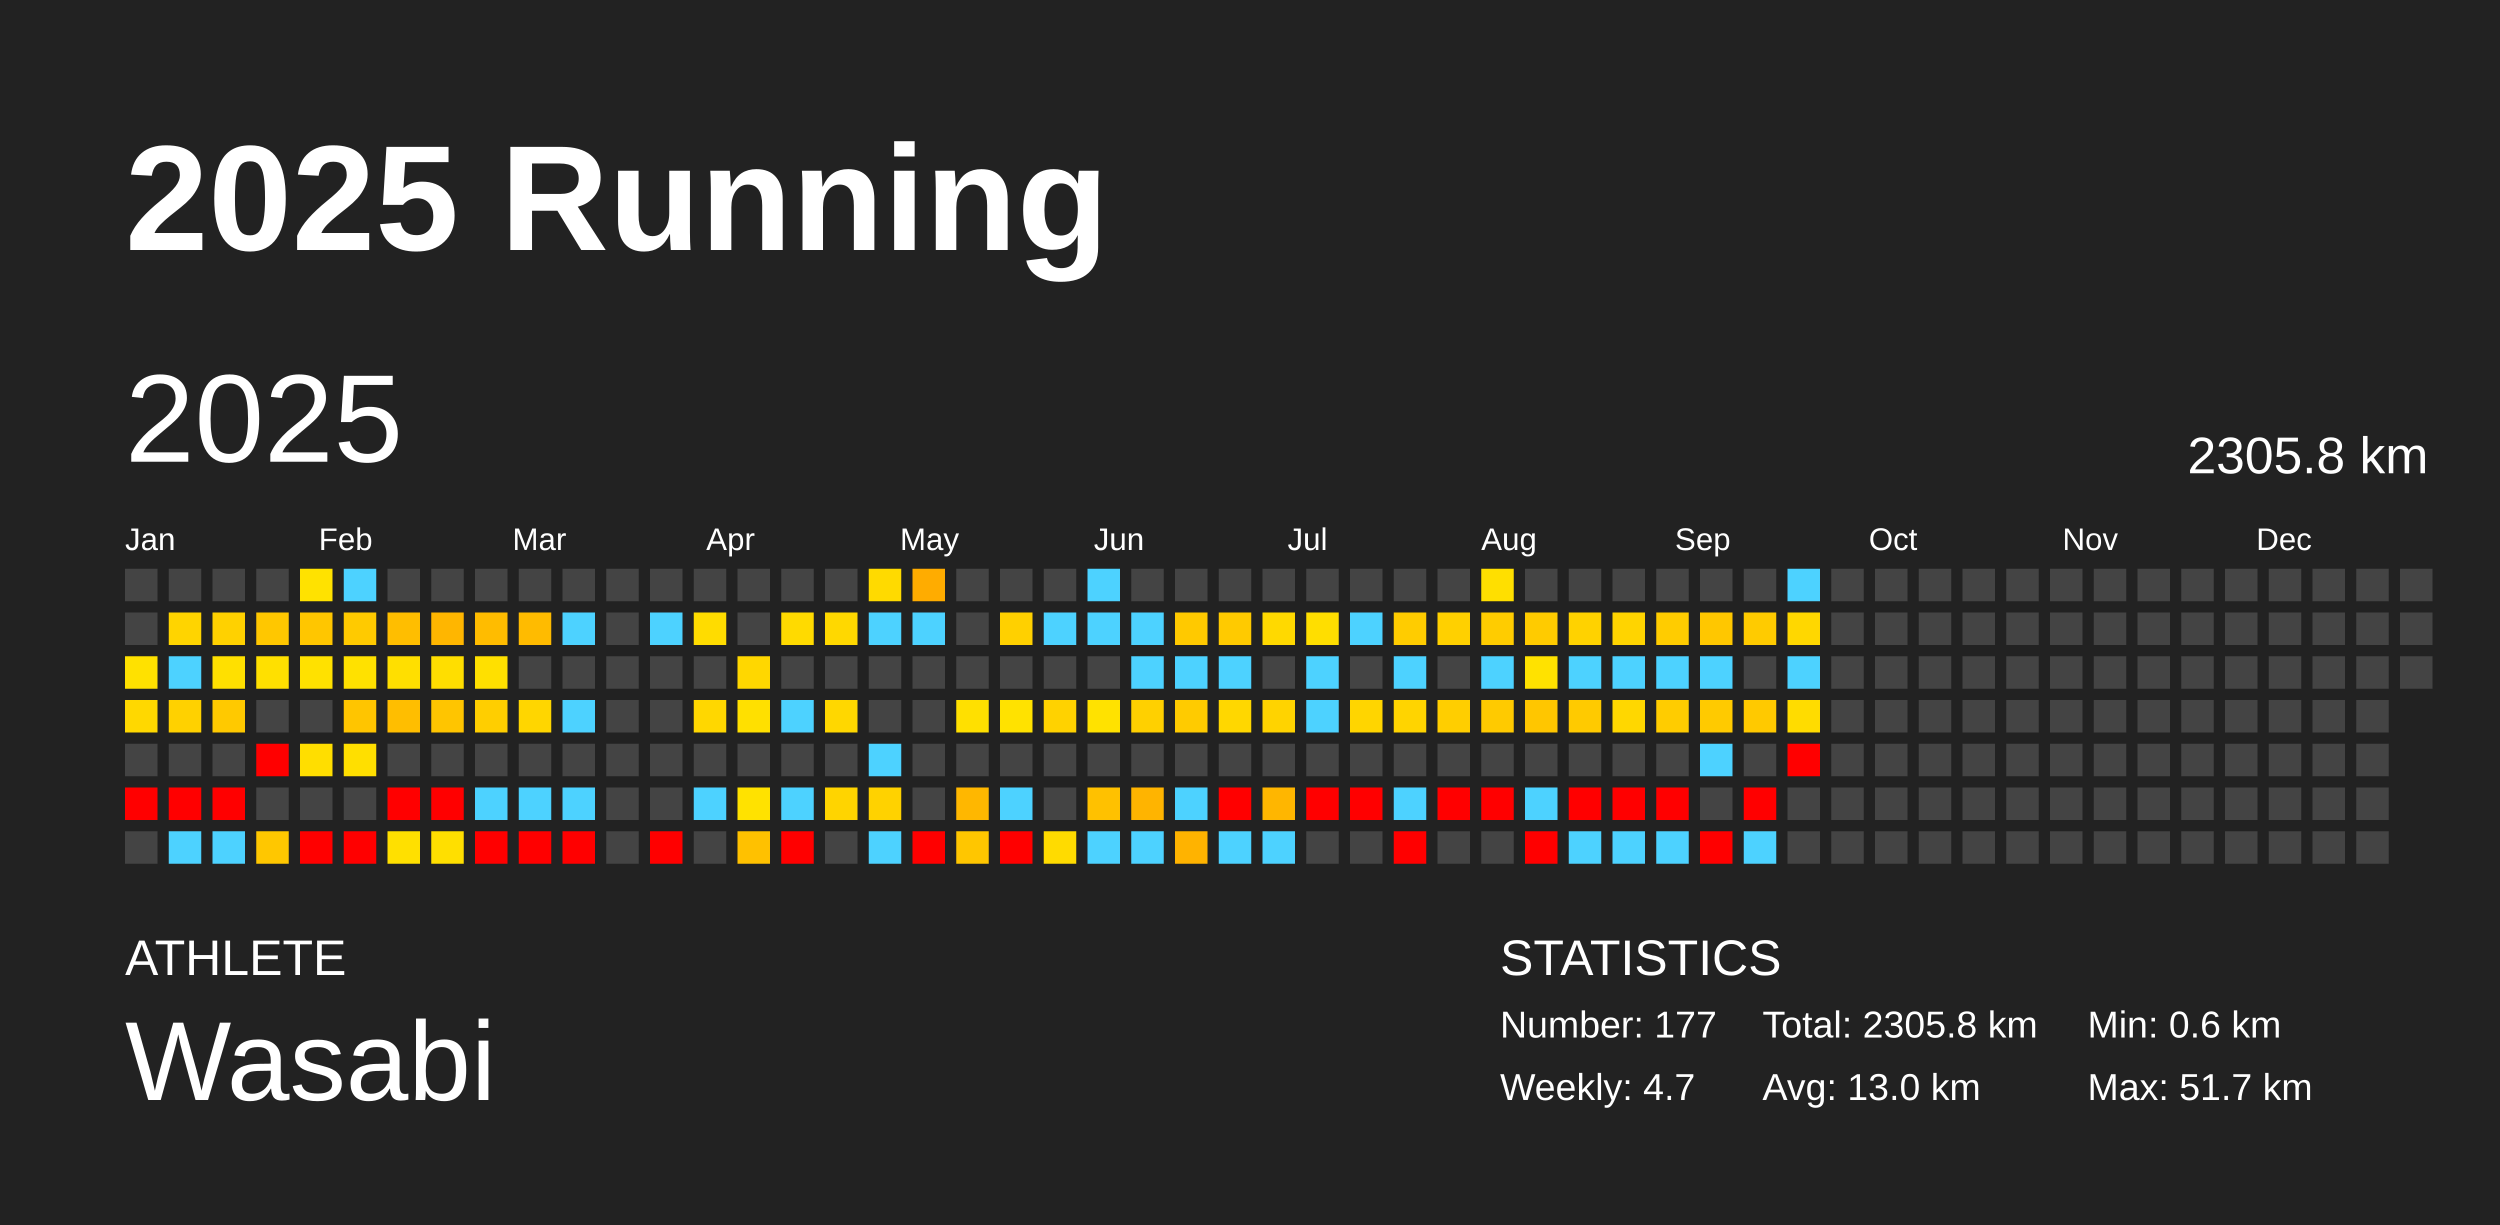
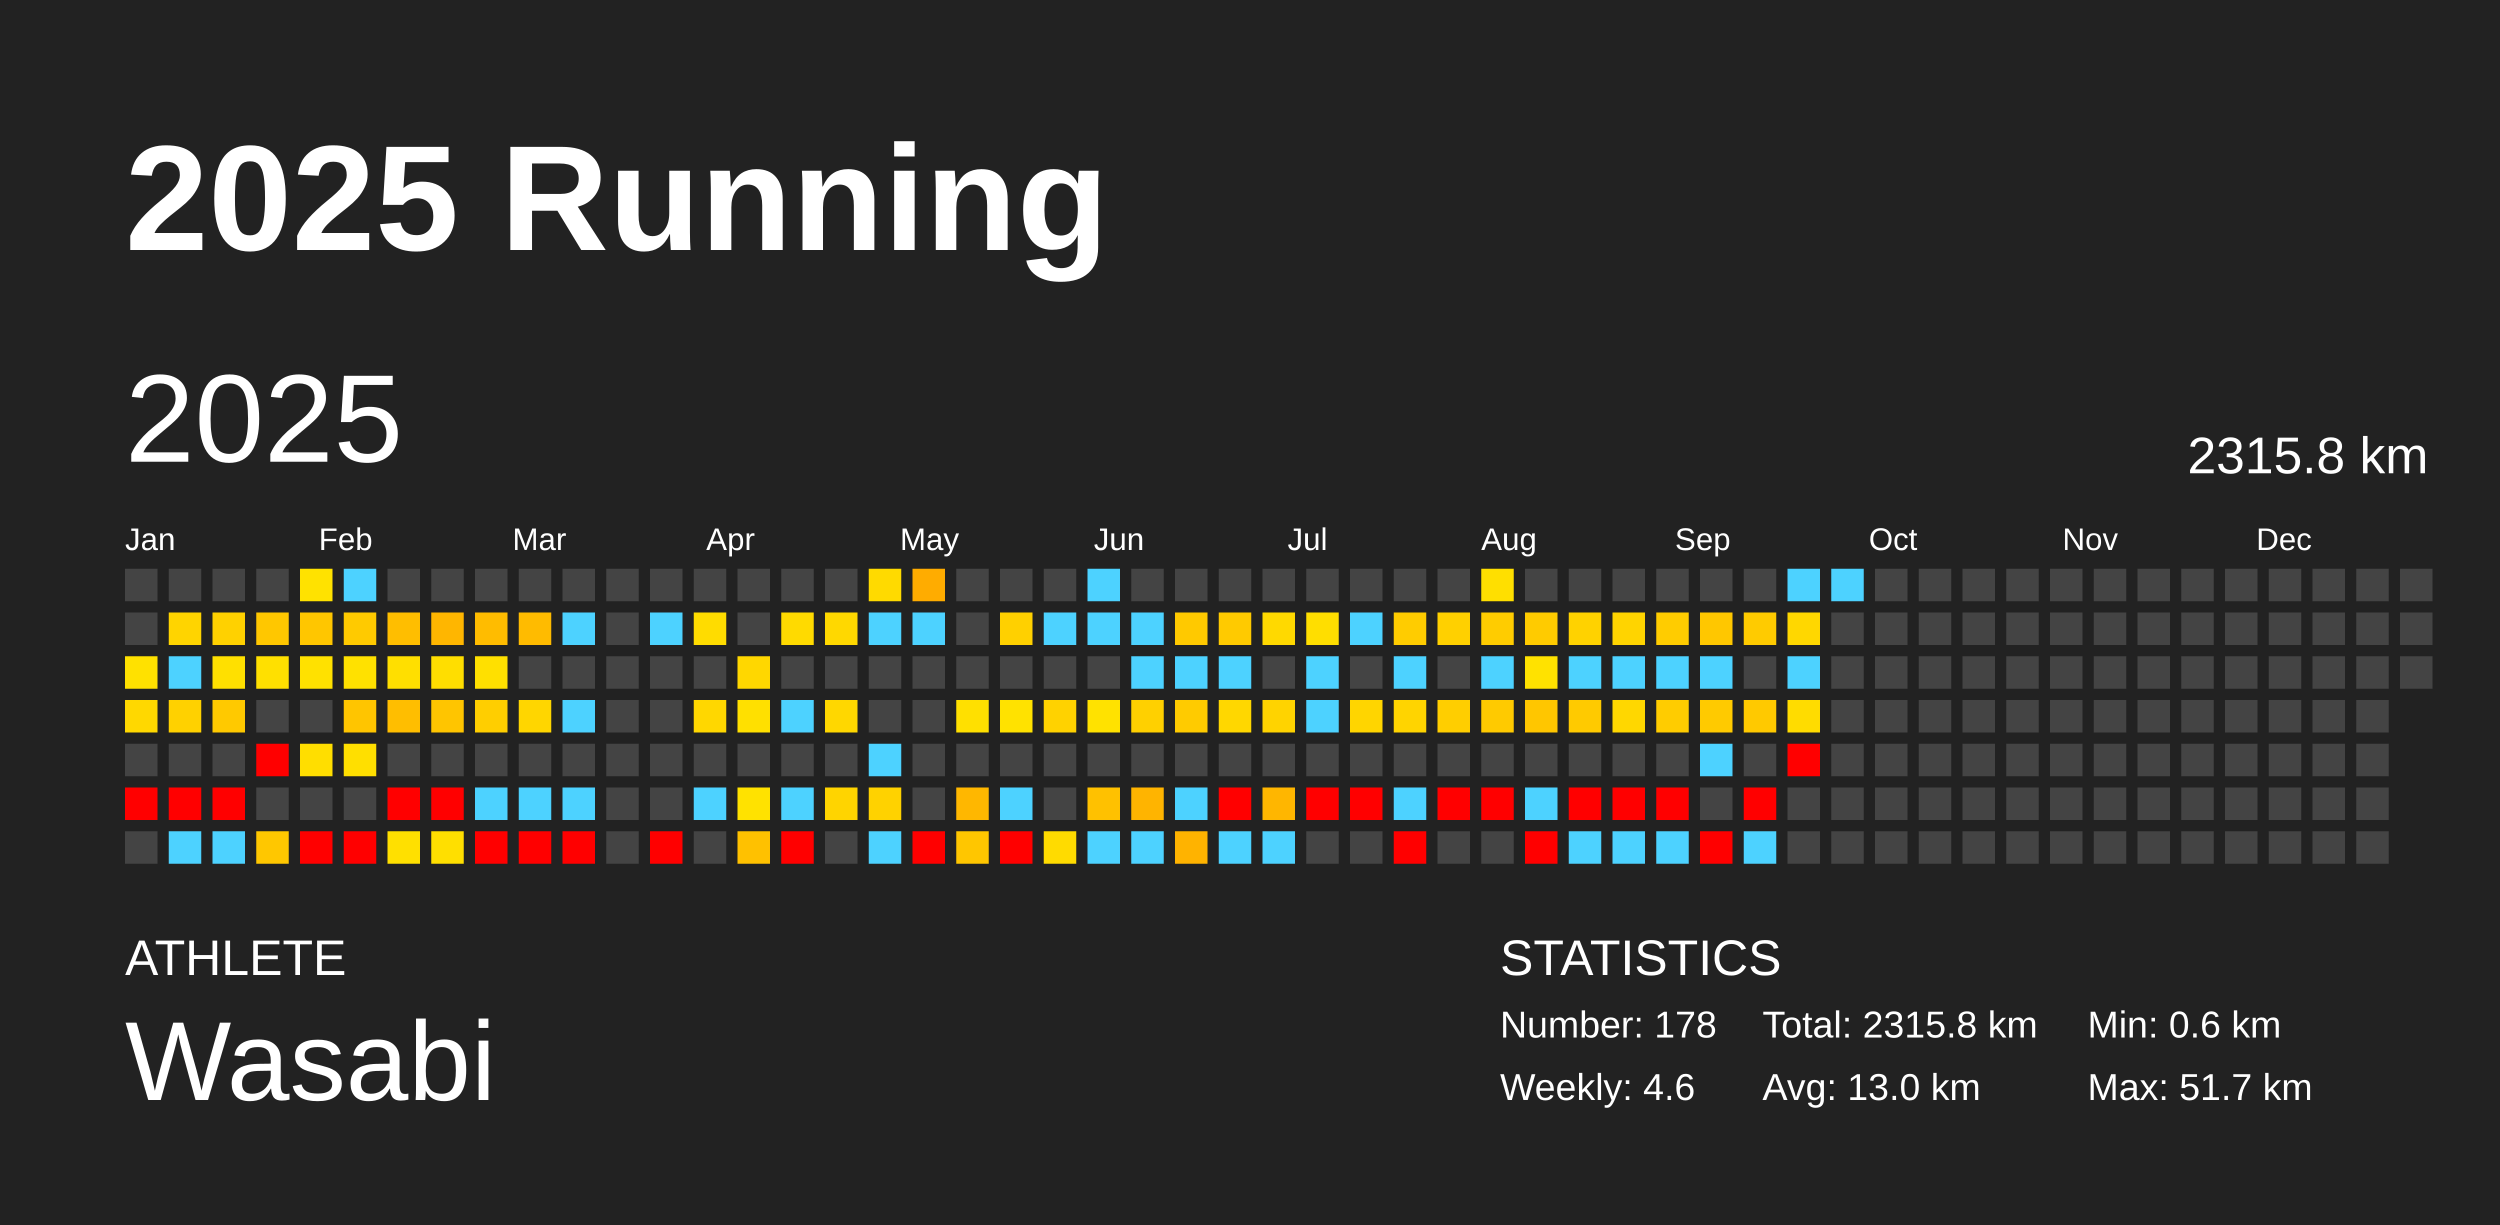
<svg xmlns="http://www.w3.org/2000/svg" baseProfile="full" height="98mm" version="1.1" viewBox="0,0,200,98" width="200mm">
  <defs />
  <rect fill="#222222" height="98" width="200" x="0" y="0" />
  <text fill="#FFFFFF" style="font-size:12px; font-family:Arial; font-weight:bold;" x="10" y="20">2025 Running</text>
  <text fill="#FFFFFF" style="font-size:4px; font-family:Arial" x="10" y="78">ATHLETE</text>
  <text fill="#FFFFFF" style="font-size:9px; font-family:Arial" x="10" y="88">Wasabi</text>
  <text fill="#FFFFFF" style="font-size:4px; font-family:Arial" x="120" y="78">STATISTICS</text>
-   <text fill="#FFFFFF" style="font-size:3px; font-family:Arial" x="120" y="83">Number: 177</text>
-   <text fill="#FFFFFF" style="font-size:3px; font-family:Arial" x="120" y="88">Weekly: 4.7</text>
-   <text fill="#FFFFFF" style="font-size:3px; font-family:Arial" x="141" y="83">Total: 2305.8 km</text>
+   <text fill="#FFFFFF" style="font-size:3px; font-family:Arial" x="120" y="83">Number: 178</text>
+   <text fill="#FFFFFF" style="font-size:3px; font-family:Arial" x="120" y="88">Weekly: 4.6</text>
+   <text fill="#FFFFFF" style="font-size:3px; font-family:Arial" x="141" y="83">Total: 2315.8 km</text>
  <text fill="#FFFFFF" style="font-size:3px; font-family:Arial" x="141" y="88">Avg: 13.0 km</text>
  <text fill="#FFFFFF" style="font-size:3px; font-family:Arial" x="167" y="83">Min: 0.6 km</text>
  <text fill="#FFFFFF" style="font-size:3px; font-family:Arial" x="167" y="88">Max: 51.7 km</text>
  <text dominant-baseline="hanging" fill="#FFFFFF" style="font-size:10.0px; font-family:Arial;" x="10" y="30">2025</text>
-   <text dominant-baseline="hanging" fill="#FFFFFF" style="font-size:4.125px; font-family:Arial;" x="175" y="35">2305.8 km</text>
+   <text dominant-baseline="hanging" fill="#FFFFFF" style="font-size:4.125px; font-family:Arial;" x="175" y="35">2315.8 km</text>
  <text fill="#FFFFFF" style="font-size:2.5px; font-family:Arial" x="10.0" y="44">Jan</text>
  <text fill="#FFFFFF" style="font-size:2.5px; font-family:Arial" x="25.5" y="44">Feb</text>
  <text fill="#FFFFFF" style="font-size:2.5px; font-family:Arial" x="41.0" y="44">Mar</text>
  <text fill="#FFFFFF" style="font-size:2.5px; font-family:Arial" x="56.5" y="44">Apr</text>
  <text fill="#FFFFFF" style="font-size:2.5px; font-family:Arial" x="72.0" y="44">May</text>
  <text fill="#FFFFFF" style="font-size:2.5px; font-family:Arial" x="87.5" y="44">Jun</text>
  <text fill="#FFFFFF" style="font-size:2.5px; font-family:Arial" x="103.0" y="44">Jul</text>
  <text fill="#FFFFFF" style="font-size:2.5px; font-family:Arial" x="118.5" y="44">Aug</text>
  <text fill="#FFFFFF" style="font-size:2.5px; font-family:Arial" x="134.0" y="44">Sep</text>
  <text fill="#FFFFFF" style="font-size:2.5px; font-family:Arial" x="149.5" y="44">Oct</text>
  <text fill="#FFFFFF" style="font-size:2.5px; font-family:Arial" x="165.0" y="44">Nov</text>
  <text fill="#FFFFFF" style="font-size:2.5px; font-family:Arial" x="180.5" y="44">Dec</text>
  <rect fill="#444444" height="2.6" width="2.6" x="10.0" y="45.5" />
  <rect fill="#444444" height="2.6" width="2.6" x="10.0" y="49.0" />
  <rect fill="#ffe100" height="2.6" width="2.6" x="10.0" y="52.5" />
  <rect fill="#ffd800" height="2.6" width="2.6" x="10.0" y="56.0" />
  <rect fill="#444444" height="2.6" width="2.6" x="10.0" y="59.5" />
  <rect fill="red" height="2.6" width="2.6" x="10.0" y="63.0" />
  <rect fill="#444444" height="2.6" width="2.6" x="10.0" y="66.5" />
  <rect fill="#444444" height="2.6" width="2.6" x="13.5" y="45.5" />
  <rect fill="#ffd400" height="2.6" width="2.6" x="13.5" y="49.0" />
  <rect fill="#4dd2ff" height="2.6" width="2.6" x="13.5" y="52.5" />
  <rect fill="#ffd100" height="2.6" width="2.6" x="13.5" y="56.0" />
  <rect fill="#444444" height="2.6" width="2.6" x="13.5" y="59.5" />
  <rect fill="red" height="2.6" width="2.6" x="13.5" y="63.0" />
  <rect fill="#4dd2ff" height="2.6" width="2.6" x="13.5" y="66.5" />
  <rect fill="#444444" height="2.6" width="2.6" x="17.0" y="45.5" />
  <rect fill="#ffd100" height="2.6" width="2.6" x="17.0" y="49.0" />
  <rect fill="#ffe000" height="2.6" width="2.6" x="17.0" y="52.5" />
  <rect fill="#ffc900" height="2.6" width="2.6" x="17.0" y="56.0" />
  <rect fill="#444444" height="2.6" width="2.6" x="17.0" y="59.5" />
  <rect fill="red" height="2.6" width="2.6" x="17.0" y="63.0" />
  <rect fill="#4dd2ff" height="2.6" width="2.6" x="17.0" y="66.5" />
  <rect fill="#444444" height="2.6" width="2.6" x="20.5" y="45.5" />
  <rect fill="#ffc700" height="2.6" width="2.6" x="20.5" y="49.0" />
  <rect fill="#ffe000" height="2.6" width="2.6" x="20.5" y="52.5" />
  <rect fill="#444444" height="2.6" width="2.6" x="20.5" y="56.0" />
  <rect fill="red" height="2.6" width="2.6" x="20.5" y="59.5" />
  <rect fill="#444444" height="2.6" width="2.6" x="20.5" y="63.0" />
  <rect fill="#ffc700" height="2.6" width="2.6" x="20.5" y="66.5" />
  <rect fill="#ffe200" height="2.6" width="2.6" x="24.0" y="45.5" />
  <rect fill="#ffc600" height="2.6" width="2.6" x="24.0" y="49.0" />
  <rect fill="#ffe100" height="2.6" width="2.6" x="24.0" y="52.5" />
  <rect fill="#444444" height="2.6" width="2.6" x="24.0" y="56.0" />
  <rect fill="#ffde00" height="2.6" width="2.6" x="24.0" y="59.5" />
  <rect fill="#444444" height="2.6" width="2.6" x="24.0" y="63.0" />
  <rect fill="red" height="2.6" width="2.6" x="24.0" y="66.5" />
  <rect fill="#4dd2ff" height="2.6" width="2.6" x="27.5" y="45.5" />
  <rect fill="#ffca00" height="2.6" width="2.6" x="27.5" y="49.0" />
  <rect fill="#ffe100" height="2.6" width="2.6" x="27.5" y="52.5" />
  <rect fill="#ffc500" height="2.6" width="2.6" x="27.5" y="56.0" />
  <rect fill="#ffdf00" height="2.6" width="2.6" x="27.5" y="59.5" />
  <rect fill="#444444" height="2.6" width="2.6" x="27.5" y="63.0" />
  <rect fill="red" height="2.6" width="2.6" x="27.5" y="66.5" />
  <rect fill="#444444" height="2.6" width="2.6" x="31.0" y="45.5" />
  <rect fill="#ffbe00" height="2.6" width="2.6" x="31.0" y="49.0" />
  <rect fill="#ffdf00" height="2.6" width="2.6" x="31.0" y="52.5" />
  <rect fill="#ffbe00" height="2.6" width="2.6" x="31.0" y="56.0" />
  <rect fill="#444444" height="2.6" width="2.6" x="31.0" y="59.5" />
  <rect fill="red" height="2.6" width="2.6" x="31.0" y="63.0" />
  <rect fill="#ffe000" height="2.6" width="2.6" x="31.0" y="66.5" />
  <rect fill="#444444" height="2.6" width="2.6" x="34.5" y="45.5" />
  <rect fill="#ffb600" height="2.6" width="2.6" x="34.5" y="49.0" />
  <rect fill="#ffde00" height="2.6" width="2.6" x="34.5" y="52.5" />
  <rect fill="#ffc500" height="2.6" width="2.6" x="34.5" y="56.0" />
  <rect fill="#444444" height="2.6" width="2.6" x="34.5" y="59.5" />
  <rect fill="red" height="2.6" width="2.6" x="34.5" y="63.0" />
  <rect fill="#ffdf00" height="2.6" width="2.6" x="34.5" y="66.5" />
  <rect fill="#444444" height="2.6" width="2.6" x="38.0" y="45.5" />
  <rect fill="#ffbc00" height="2.6" width="2.6" x="38.0" y="49.0" />
  <rect fill="#ffe000" height="2.6" width="2.6" x="38.0" y="52.5" />
  <rect fill="#ffce00" height="2.6" width="2.6" x="38.0" y="56.0" />
  <rect fill="#444444" height="2.6" width="2.6" x="38.0" y="59.5" />
  <rect fill="#4dd2ff" height="2.6" width="2.6" x="38.0" y="63.0" />
  <rect fill="red" height="2.6" width="2.6" x="38.0" y="66.5" />
  <rect fill="#444444" height="2.6" width="2.6" x="41.5" y="45.5" />
  <rect fill="#ffbb00" height="2.6" width="2.6" x="41.5" y="49.0" />
  <rect fill="#444444" height="2.6" width="2.6" x="41.5" y="52.5" />
  <rect fill="#ffd600" height="2.6" width="2.6" x="41.5" y="56.0" />
  <rect fill="#444444" height="2.6" width="2.6" x="41.5" y="59.5" />
  <rect fill="#4dd2ff" height="2.6" width="2.6" x="41.5" y="63.0" />
  <rect fill="red" height="2.6" width="2.6" x="41.5" y="66.5" />
  <rect fill="#444444" height="2.6" width="2.6" x="45.0" y="45.5" />
  <rect fill="#4dd2ff" height="2.6" width="2.6" x="45.0" y="49.0" />
  <rect fill="#444444" height="2.6" width="2.6" x="45.0" y="52.5" />
  <rect fill="#4dd2ff" height="2.6" width="2.6" x="45.0" y="56.0" />
  <rect fill="#444444" height="2.6" width="2.6" x="45.0" y="59.5" />
  <rect fill="#4dd2ff" height="2.6" width="2.6" x="45.0" y="63.0" />
  <rect fill="red" height="2.6" width="2.6" x="45.0" y="66.5" />
  <rect fill="#444444" height="2.6" width="2.6" x="48.5" y="45.5" />
  <rect fill="#444444" height="2.6" width="2.6" x="48.5" y="49.0" />
  <rect fill="#444444" height="2.6" width="2.6" x="48.5" y="52.5" />
  <rect fill="#444444" height="2.6" width="2.6" x="48.5" y="56.0" />
  <rect fill="#444444" height="2.6" width="2.6" x="48.5" y="59.5" />
  <rect fill="#444444" height="2.6" width="2.6" x="48.5" y="63.0" />
  <rect fill="#444444" height="2.6" width="2.6" x="48.5" y="66.5" />
  <rect fill="#444444" height="2.6" width="2.6" x="52.0" y="45.5" />
  <rect fill="#4dd2ff" height="2.6" width="2.6" x="52.0" y="49.0" />
  <rect fill="#444444" height="2.6" width="2.6" x="52.0" y="52.5" />
  <rect fill="#444444" height="2.6" width="2.6" x="52.0" y="56.0" />
  <rect fill="#444444" height="2.6" width="2.6" x="52.0" y="59.5" />
  <rect fill="#444444" height="2.6" width="2.6" x="52.0" y="63.0" />
  <rect fill="red" height="2.6" width="2.6" x="52.0" y="66.5" />
  <rect fill="#444444" height="2.6" width="2.6" x="55.5" y="45.5" />
  <rect fill="#ffdc00" height="2.6" width="2.6" x="55.5" y="49.0" />
  <rect fill="#444444" height="2.6" width="2.6" x="55.5" y="52.5" />
  <rect fill="#ffd700" height="2.6" width="2.6" x="55.5" y="56.0" />
  <rect fill="#444444" height="2.6" width="2.6" x="55.5" y="59.5" />
  <rect fill="#4dd2ff" height="2.6" width="2.6" x="55.5" y="63.0" />
  <rect fill="#444444" height="2.6" width="2.6" x="55.5" y="66.5" />
  <rect fill="#444444" height="2.6" width="2.6" x="59.0" y="45.5" />
  <rect fill="#444444" height="2.6" width="2.6" x="59.0" y="49.0" />
  <rect fill="#ffd700" height="2.6" width="2.6" x="59.0" y="52.5" />
  <rect fill="#ffe000" height="2.6" width="2.6" x="59.0" y="56.0" />
  <rect fill="#444444" height="2.6" width="2.6" x="59.0" y="59.5" />
  <rect fill="#ffe200" height="2.6" width="2.6" x="59.0" y="63.0" />
  <rect fill="#ffc100" height="2.6" width="2.6" x="59.0" y="66.5" />
  <rect fill="#444444" height="2.6" width="2.6" x="62.5" y="45.5" />
  <rect fill="#ffda00" height="2.6" width="2.6" x="62.5" y="49.0" />
  <rect fill="#444444" height="2.6" width="2.6" x="62.5" y="52.5" />
  <rect fill="#4dd2ff" height="2.6" width="2.6" x="62.5" y="56.0" />
  <rect fill="#444444" height="2.6" width="2.6" x="62.5" y="59.5" />
  <rect fill="#4dd2ff" height="2.6" width="2.6" x="62.5" y="63.0" />
  <rect fill="red" height="2.6" width="2.6" x="62.5" y="66.5" />
  <rect fill="#444444" height="2.6" width="2.6" x="66.0" y="45.5" />
  <rect fill="#ffd800" height="2.6" width="2.6" x="66.0" y="49.0" />
  <rect fill="#444444" height="2.6" width="2.6" x="66.0" y="52.5" />
  <rect fill="#ffd700" height="2.6" width="2.6" x="66.0" y="56.0" />
  <rect fill="#444444" height="2.6" width="2.6" x="66.0" y="59.5" />
  <rect fill="#ffd400" height="2.6" width="2.6" x="66.0" y="63.0" />
  <rect fill="#444444" height="2.6" width="2.6" x="66.0" y="66.5" />
  <rect fill="#ffda00" height="2.6" width="2.6" x="69.5" y="45.5" />
  <rect fill="#4dd2ff" height="2.6" width="2.6" x="69.5" y="49.0" />
  <rect fill="#444444" height="2.6" width="2.6" x="69.5" y="52.5" />
  <rect fill="#444444" height="2.6" width="2.6" x="69.5" y="56.0" />
  <rect fill="#4dd2ff" height="2.6" width="2.6" x="69.5" y="59.5" />
  <rect fill="#ffd200" height="2.6" width="2.6" x="69.5" y="63.0" />
  <rect fill="#4dd2ff" height="2.6" width="2.6" x="69.5" y="66.5" />
  <rect fill="#ffac00" height="2.6" width="2.6" x="73.0" y="45.5" />
  <rect fill="#4dd2ff" height="2.6" width="2.6" x="73.0" y="49.0" />
  <rect fill="#444444" height="2.6" width="2.6" x="73.0" y="52.5" />
  <rect fill="#444444" height="2.6" width="2.6" x="73.0" y="56.0" />
  <rect fill="#444444" height="2.6" width="2.6" x="73.0" y="59.5" />
  <rect fill="#444444" height="2.6" width="2.6" x="73.0" y="63.0" />
  <rect fill="red" height="2.6" width="2.6" x="73.0" y="66.5" />
  <rect fill="#444444" height="2.6" width="2.6" x="76.5" y="45.5" />
  <rect fill="#444444" height="2.6" width="2.6" x="76.5" y="49.0" />
  <rect fill="#444444" height="2.6" width="2.6" x="76.5" y="52.5" />
  <rect fill="#ffe000" height="2.6" width="2.6" x="76.5" y="56.0" />
  <rect fill="#444444" height="2.6" width="2.6" x="76.5" y="59.5" />
  <rect fill="#ffb700" height="2.6" width="2.6" x="76.5" y="63.0" />
  <rect fill="#ffc600" height="2.6" width="2.6" x="76.5" y="66.5" />
  <rect fill="#444444" height="2.6" width="2.6" x="80.0" y="45.5" />
  <rect fill="#ffd000" height="2.6" width="2.6" x="80.0" y="49.0" />
  <rect fill="#444444" height="2.6" width="2.6" x="80.0" y="52.5" />
  <rect fill="#ffe200" height="2.6" width="2.6" x="80.0" y="56.0" />
  <rect fill="#444444" height="2.6" width="2.6" x="80.0" y="59.5" />
  <rect fill="#4dd2ff" height="2.6" width="2.6" x="80.0" y="63.0" />
  <rect fill="red" height="2.6" width="2.6" x="80.0" y="66.5" />
  <rect fill="#444444" height="2.6" width="2.6" x="83.5" y="45.5" />
  <rect fill="#4dd2ff" height="2.6" width="2.6" x="83.5" y="49.0" />
  <rect fill="#444444" height="2.6" width="2.6" x="83.5" y="52.5" />
  <rect fill="#ffd200" height="2.6" width="2.6" x="83.5" y="56.0" />
  <rect fill="#444444" height="2.6" width="2.6" x="83.5" y="59.5" />
  <rect fill="#444444" height="2.6" width="2.6" x="83.5" y="63.0" />
  <rect fill="#ffdb00" height="2.6" width="2.6" x="83.5" y="66.5" />
  <rect fill="#4dd2ff" height="2.6" width="2.6" x="87.0" y="45.5" />
  <rect fill="#4dd2ff" height="2.6" width="2.6" x="87.0" y="49.0" />
  <rect fill="#444444" height="2.6" width="2.6" x="87.0" y="52.5" />
  <rect fill="#ffe200" height="2.6" width="2.6" x="87.0" y="56.0" />
  <rect fill="#444444" height="2.6" width="2.6" x="87.0" y="59.5" />
  <rect fill="#ffc100" height="2.6" width="2.6" x="87.0" y="63.0" />
  <rect fill="#4dd2ff" height="2.6" width="2.6" x="87.0" y="66.5" />
  <rect fill="#444444" height="2.6" width="2.6" x="90.5" y="45.5" />
  <rect fill="#4dd2ff" height="2.6" width="2.6" x="90.5" y="49.0" />
  <rect fill="#4dd2ff" height="2.6" width="2.6" x="90.5" y="52.5" />
  <rect fill="#ffd000" height="2.6" width="2.6" x="90.5" y="56.0" />
  <rect fill="#444444" height="2.6" width="2.6" x="90.5" y="59.5" />
  <rect fill="#ffb400" height="2.6" width="2.6" x="90.5" y="63.0" />
  <rect fill="#4dd2ff" height="2.6" width="2.6" x="90.5" y="66.5" />
  <rect fill="#444444" height="2.6" width="2.6" x="94.0" y="45.5" />
  <rect fill="#ffc900" height="2.6" width="2.6" x="94.0" y="49.0" />
  <rect fill="#4dd2ff" height="2.6" width="2.6" x="94.0" y="52.5" />
  <rect fill="#ffcb00" height="2.6" width="2.6" x="94.0" y="56.0" />
  <rect fill="#444444" height="2.6" width="2.6" x="94.0" y="59.5" />
  <rect fill="#4dd2ff" height="2.6" width="2.6" x="94.0" y="63.0" />
  <rect fill="#ffb300" height="2.6" width="2.6" x="94.0" y="66.5" />
  <rect fill="#444444" height="2.6" width="2.6" x="97.5" y="45.5" />
  <rect fill="#ffca00" height="2.6" width="2.6" x="97.5" y="49.0" />
  <rect fill="#4dd2ff" height="2.6" width="2.6" x="97.5" y="52.5" />
  <rect fill="#ffd700" height="2.6" width="2.6" x="97.5" y="56.0" />
  <rect fill="#444444" height="2.6" width="2.6" x="97.5" y="59.5" />
  <rect fill="red" height="2.6" width="2.6" x="97.5" y="63.0" />
  <rect fill="#4dd2ff" height="2.6" width="2.6" x="97.5" y="66.5" />
  <rect fill="#444444" height="2.6" width="2.6" x="101.0" y="45.5" />
  <rect fill="#ffd900" height="2.6" width="2.6" x="101.0" y="49.0" />
  <rect fill="#444444" height="2.6" width="2.6" x="101.0" y="52.5" />
  <rect fill="#ffd300" height="2.6" width="2.6" x="101.0" y="56.0" />
  <rect fill="#444444" height="2.6" width="2.6" x="101.0" y="59.5" />
  <rect fill="#ffb600" height="2.6" width="2.6" x="101.0" y="63.0" />
  <rect fill="#4dd2ff" height="2.6" width="2.6" x="101.0" y="66.5" />
  <rect fill="#444444" height="2.6" width="2.6" x="104.5" y="45.5" />
  <rect fill="#ffde00" height="2.6" width="2.6" x="104.5" y="49.0" />
  <rect fill="#4dd2ff" height="2.6" width="2.6" x="104.5" y="52.5" />
  <rect fill="#4dd2ff" height="2.6" width="2.6" x="104.5" y="56.0" />
  <rect fill="#444444" height="2.6" width="2.6" x="104.5" y="59.5" />
  <rect fill="red" height="2.6" width="2.6" x="104.5" y="63.0" />
  <rect fill="#444444" height="2.6" width="2.6" x="104.5" y="66.5" />
  <rect fill="#444444" height="2.6" width="2.6" x="108.0" y="45.5" />
  <rect fill="#4dd2ff" height="2.6" width="2.6" x="108.0" y="49.0" />
  <rect fill="#444444" height="2.6" width="2.6" x="108.0" y="52.5" />
  <rect fill="#ffd500" height="2.6" width="2.6" x="108.0" y="56.0" />
  <rect fill="#444444" height="2.6" width="2.6" x="108.0" y="59.5" />
  <rect fill="red" height="2.6" width="2.6" x="108.0" y="63.0" />
  <rect fill="#444444" height="2.6" width="2.6" x="108.0" y="66.5" />
  <rect fill="#444444" height="2.6" width="2.6" x="111.5" y="45.5" />
  <rect fill="#ffcc00" height="2.6" width="2.6" x="111.5" y="49.0" />
  <rect fill="#4dd2ff" height="2.6" width="2.6" x="111.5" y="52.5" />
  <rect fill="#ffd400" height="2.6" width="2.6" x="111.5" y="56.0" />
  <rect fill="#444444" height="2.6" width="2.6" x="111.5" y="59.5" />
  <rect fill="#4dd2ff" height="2.6" width="2.6" x="111.5" y="63.0" />
  <rect fill="red" height="2.6" width="2.6" x="111.5" y="66.5" />
  <rect fill="#444444" height="2.6" width="2.6" x="115.0" y="45.5" />
  <rect fill="#ffd000" height="2.6" width="2.6" x="115.0" y="49.0" />
  <rect fill="#444444" height="2.6" width="2.6" x="115.0" y="52.5" />
  <rect fill="#ffce00" height="2.6" width="2.6" x="115.0" y="56.0" />
  <rect fill="#444444" height="2.6" width="2.6" x="115.0" y="59.5" />
  <rect fill="red" height="2.6" width="2.6" x="115.0" y="63.0" />
  <rect fill="#444444" height="2.6" width="2.6" x="115.0" y="66.5" />
  <rect fill="#ffdf00" height="2.6" width="2.6" x="118.5" y="45.5" />
  <rect fill="#ffcc00" height="2.6" width="2.6" x="118.5" y="49.0" />
  <rect fill="#4dd2ff" height="2.6" width="2.6" x="118.5" y="52.5" />
  <rect fill="#ffca00" height="2.6" width="2.6" x="118.5" y="56.0" />
  <rect fill="#444444" height="2.6" width="2.6" x="118.5" y="59.5" />
  <rect fill="red" height="2.6" width="2.6" x="118.5" y="63.0" />
  <rect fill="#444444" height="2.6" width="2.6" x="118.5" y="66.5" />
  <rect fill="#444444" height="2.6" width="2.6" x="122.0" y="45.5" />
  <rect fill="#ffcb00" height="2.6" width="2.6" x="122.0" y="49.0" />
  <rect fill="#ffe200" height="2.6" width="2.6" x="122.0" y="52.5" />
  <rect fill="#ffc600" height="2.6" width="2.6" x="122.0" y="56.0" />
  <rect fill="#444444" height="2.6" width="2.6" x="122.0" y="59.5" />
  <rect fill="#4dd2ff" height="2.6" width="2.6" x="122.0" y="63.0" />
  <rect fill="red" height="2.6" width="2.6" x="122.0" y="66.5" />
  <rect fill="#444444" height="2.6" width="2.6" x="125.5" y="45.5" />
  <rect fill="#ffd200" height="2.6" width="2.6" x="125.5" y="49.0" />
  <rect fill="#4dd2ff" height="2.6" width="2.6" x="125.5" y="52.5" />
  <rect fill="#ffca00" height="2.6" width="2.6" x="125.5" y="56.0" />
  <rect fill="#444444" height="2.6" width="2.6" x="125.5" y="59.5" />
  <rect fill="red" height="2.6" width="2.6" x="125.5" y="63.0" />
  <rect fill="#4dd2ff" height="2.6" width="2.6" x="125.5" y="66.5" />
  <rect fill="#444444" height="2.6" width="2.6" x="129.0" y="45.5" />
  <rect fill="#ffd400" height="2.6" width="2.6" x="129.0" y="49.0" />
  <rect fill="#4dd2ff" height="2.6" width="2.6" x="129.0" y="52.5" />
  <rect fill="#ffd700" height="2.6" width="2.6" x="129.0" y="56.0" />
  <rect fill="#444444" height="2.6" width="2.6" x="129.0" y="59.5" />
  <rect fill="red" height="2.6" width="2.6" x="129.0" y="63.0" />
  <rect fill="#4dd2ff" height="2.6" width="2.6" x="129.0" y="66.5" />
  <rect fill="#444444" height="2.6" width="2.6" x="132.5" y="45.5" />
  <rect fill="#ffcc00" height="2.6" width="2.6" x="132.5" y="49.0" />
  <rect fill="#4dd2ff" height="2.6" width="2.6" x="132.5" y="52.5" />
  <rect fill="#ffcc00" height="2.6" width="2.6" x="132.5" y="56.0" />
  <rect fill="#444444" height="2.6" width="2.6" x="132.5" y="59.5" />
  <rect fill="red" height="2.6" width="2.6" x="132.5" y="63.0" />
  <rect fill="#4dd2ff" height="2.6" width="2.6" x="132.5" y="66.5" />
  <rect fill="#444444" height="2.6" width="2.6" x="136.0" y="45.5" />
  <rect fill="#ffc700" height="2.6" width="2.6" x="136.0" y="49.0" />
  <rect fill="#4dd2ff" height="2.6" width="2.6" x="136.0" y="52.5" />
  <rect fill="#ffca00" height="2.6" width="2.6" x="136.0" y="56.0" />
  <rect fill="#4dd2ff" height="2.6" width="2.6" x="136.0" y="59.5" />
  <rect fill="#444444" height="2.6" width="2.6" x="136.0" y="63.0" />
  <rect fill="red" height="2.6" width="2.6" x="136.0" y="66.5" />
  <rect fill="#444444" height="2.6" width="2.6" x="139.5" y="45.5" />
  <rect fill="#ffcb00" height="2.6" width="2.6" x="139.5" y="49.0" />
  <rect fill="#444444" height="2.6" width="2.6" x="139.5" y="52.5" />
  <rect fill="#ffc900" height="2.6" width="2.6" x="139.5" y="56.0" />
  <rect fill="#444444" height="2.6" width="2.6" x="139.5" y="59.5" />
  <rect fill="red" height="2.6" width="2.6" x="139.5" y="63.0" />
  <rect fill="#4dd2ff" height="2.6" width="2.6" x="139.5" y="66.5" />
  <rect fill="#4dd2ff" height="2.6" width="2.6" x="143.0" y="45.5" />
  <rect fill="#ffd700" height="2.6" width="2.6" x="143.0" y="49.0" />
  <rect fill="#4dd2ff" height="2.6" width="2.6" x="143.0" y="52.5" />
  <rect fill="#ffdc00" height="2.6" width="2.6" x="143.0" y="56.0" />
  <rect fill="red" height="2.6" width="2.6" x="143.0" y="59.5" />
  <rect fill="#444444" height="2.6" width="2.6" x="143.0" y="63.0" />
  <rect fill="#444444" height="2.6" width="2.6" x="143.0" y="66.5" />
-   <rect fill="#444444" height="2.6" width="2.6" x="146.5" y="45.5" />
+   <rect fill="#4dd2ff" height="2.6" width="2.6" x="146.5" y="45.5" />
  <rect fill="#444444" height="2.6" width="2.6" x="146.5" y="49.0" />
  <rect fill="#444444" height="2.6" width="2.6" x="146.5" y="52.5" />
  <rect fill="#444444" height="2.6" width="2.6" x="146.5" y="56.0" />
  <rect fill="#444444" height="2.6" width="2.6" x="146.5" y="59.5" />
  <rect fill="#444444" height="2.6" width="2.6" x="146.5" y="63.0" />
  <rect fill="#444444" height="2.6" width="2.6" x="146.5" y="66.5" />
  <rect fill="#444444" height="2.6" width="2.6" x="150.0" y="45.5" />
  <rect fill="#444444" height="2.6" width="2.6" x="150.0" y="49.0" />
  <rect fill="#444444" height="2.6" width="2.6" x="150.0" y="52.5" />
  <rect fill="#444444" height="2.6" width="2.6" x="150.0" y="56.0" />
  <rect fill="#444444" height="2.6" width="2.6" x="150.0" y="59.5" />
  <rect fill="#444444" height="2.6" width="2.6" x="150.0" y="63.0" />
  <rect fill="#444444" height="2.6" width="2.6" x="150.0" y="66.5" />
  <rect fill="#444444" height="2.6" width="2.6" x="153.5" y="45.5" />
  <rect fill="#444444" height="2.6" width="2.6" x="153.5" y="49.0" />
  <rect fill="#444444" height="2.6" width="2.6" x="153.5" y="52.5" />
  <rect fill="#444444" height="2.6" width="2.6" x="153.5" y="56.0" />
  <rect fill="#444444" height="2.6" width="2.6" x="153.5" y="59.5" />
  <rect fill="#444444" height="2.6" width="2.6" x="153.5" y="63.0" />
  <rect fill="#444444" height="2.6" width="2.6" x="153.5" y="66.5" />
  <rect fill="#444444" height="2.6" width="2.6" x="157.0" y="45.5" />
  <rect fill="#444444" height="2.6" width="2.6" x="157.0" y="49.0" />
  <rect fill="#444444" height="2.6" width="2.6" x="157.0" y="52.5" />
  <rect fill="#444444" height="2.6" width="2.6" x="157.0" y="56.0" />
  <rect fill="#444444" height="2.6" width="2.6" x="157.0" y="59.5" />
  <rect fill="#444444" height="2.6" width="2.6" x="157.0" y="63.0" />
  <rect fill="#444444" height="2.6" width="2.6" x="157.0" y="66.5" />
  <rect fill="#444444" height="2.6" width="2.6" x="160.5" y="45.5" />
  <rect fill="#444444" height="2.6" width="2.6" x="160.5" y="49.0" />
  <rect fill="#444444" height="2.6" width="2.6" x="160.5" y="52.5" />
  <rect fill="#444444" height="2.6" width="2.6" x="160.5" y="56.0" />
  <rect fill="#444444" height="2.6" width="2.6" x="160.5" y="59.5" />
  <rect fill="#444444" height="2.6" width="2.6" x="160.5" y="63.0" />
  <rect fill="#444444" height="2.6" width="2.6" x="160.5" y="66.5" />
  <rect fill="#444444" height="2.6" width="2.6" x="164.0" y="45.5" />
  <rect fill="#444444" height="2.6" width="2.6" x="164.0" y="49.0" />
  <rect fill="#444444" height="2.6" width="2.6" x="164.0" y="52.5" />
  <rect fill="#444444" height="2.6" width="2.6" x="164.0" y="56.0" />
  <rect fill="#444444" height="2.6" width="2.6" x="164.0" y="59.5" />
  <rect fill="#444444" height="2.6" width="2.6" x="164.0" y="63.0" />
  <rect fill="#444444" height="2.6" width="2.6" x="164.0" y="66.5" />
  <rect fill="#444444" height="2.6" width="2.6" x="167.5" y="45.5" />
  <rect fill="#444444" height="2.6" width="2.6" x="167.5" y="49.0" />
  <rect fill="#444444" height="2.6" width="2.6" x="167.5" y="52.5" />
  <rect fill="#444444" height="2.6" width="2.6" x="167.5" y="56.0" />
  <rect fill="#444444" height="2.6" width="2.6" x="167.5" y="59.5" />
  <rect fill="#444444" height="2.6" width="2.6" x="167.5" y="63.0" />
  <rect fill="#444444" height="2.6" width="2.6" x="167.5" y="66.5" />
  <rect fill="#444444" height="2.6" width="2.6" x="171.0" y="45.5" />
  <rect fill="#444444" height="2.6" width="2.6" x="171.0" y="49.0" />
  <rect fill="#444444" height="2.6" width="2.6" x="171.0" y="52.5" />
  <rect fill="#444444" height="2.6" width="2.6" x="171.0" y="56.0" />
  <rect fill="#444444" height="2.6" width="2.6" x="171.0" y="59.5" />
  <rect fill="#444444" height="2.6" width="2.6" x="171.0" y="63.0" />
  <rect fill="#444444" height="2.6" width="2.6" x="171.0" y="66.5" />
  <rect fill="#444444" height="2.6" width="2.6" x="174.5" y="45.5" />
  <rect fill="#444444" height="2.6" width="2.6" x="174.5" y="49.0" />
  <rect fill="#444444" height="2.6" width="2.6" x="174.5" y="52.5" />
  <rect fill="#444444" height="2.6" width="2.6" x="174.5" y="56.0" />
  <rect fill="#444444" height="2.6" width="2.6" x="174.5" y="59.5" />
  <rect fill="#444444" height="2.6" width="2.6" x="174.5" y="63.0" />
  <rect fill="#444444" height="2.6" width="2.6" x="174.5" y="66.5" />
  <rect fill="#444444" height="2.6" width="2.6" x="178.0" y="45.5" />
  <rect fill="#444444" height="2.6" width="2.6" x="178.0" y="49.0" />
  <rect fill="#444444" height="2.6" width="2.6" x="178.0" y="52.5" />
  <rect fill="#444444" height="2.6" width="2.6" x="178.0" y="56.0" />
  <rect fill="#444444" height="2.6" width="2.6" x="178.0" y="59.5" />
  <rect fill="#444444" height="2.6" width="2.6" x="178.0" y="63.0" />
  <rect fill="#444444" height="2.6" width="2.6" x="178.0" y="66.5" />
  <rect fill="#444444" height="2.6" width="2.6" x="181.5" y="45.5" />
  <rect fill="#444444" height="2.6" width="2.6" x="181.5" y="49.0" />
  <rect fill="#444444" height="2.6" width="2.6" x="181.5" y="52.5" />
  <rect fill="#444444" height="2.6" width="2.6" x="181.5" y="56.0" />
  <rect fill="#444444" height="2.6" width="2.6" x="181.5" y="59.5" />
  <rect fill="#444444" height="2.6" width="2.6" x="181.5" y="63.0" />
  <rect fill="#444444" height="2.6" width="2.6" x="181.5" y="66.5" />
  <rect fill="#444444" height="2.6" width="2.6" x="185.0" y="45.5" />
  <rect fill="#444444" height="2.6" width="2.6" x="185.0" y="49.0" />
  <rect fill="#444444" height="2.6" width="2.6" x="185.0" y="52.5" />
  <rect fill="#444444" height="2.6" width="2.6" x="185.0" y="56.0" />
  <rect fill="#444444" height="2.6" width="2.6" x="185.0" y="59.5" />
  <rect fill="#444444" height="2.6" width="2.6" x="185.0" y="63.0" />
  <rect fill="#444444" height="2.6" width="2.6" x="185.0" y="66.5" />
  <rect fill="#444444" height="2.6" width="2.6" x="188.5" y="45.5" />
  <rect fill="#444444" height="2.6" width="2.6" x="188.5" y="49.0" />
  <rect fill="#444444" height="2.6" width="2.6" x="188.5" y="52.5" />
  <rect fill="#444444" height="2.6" width="2.6" x="188.5" y="56.0" />
  <rect fill="#444444" height="2.6" width="2.6" x="188.5" y="59.5" />
  <rect fill="#444444" height="2.6" width="2.6" x="188.5" y="63.0" />
  <rect fill="#444444" height="2.6" width="2.6" x="188.5" y="66.5" />
  <rect fill="#444444" height="2.6" width="2.6" x="192.0" y="45.5" />
  <rect fill="#444444" height="2.6" width="2.6" x="192.0" y="49.0" />
  <rect fill="#444444" height="2.6" width="2.6" x="192.0" y="52.5" />
</svg>
